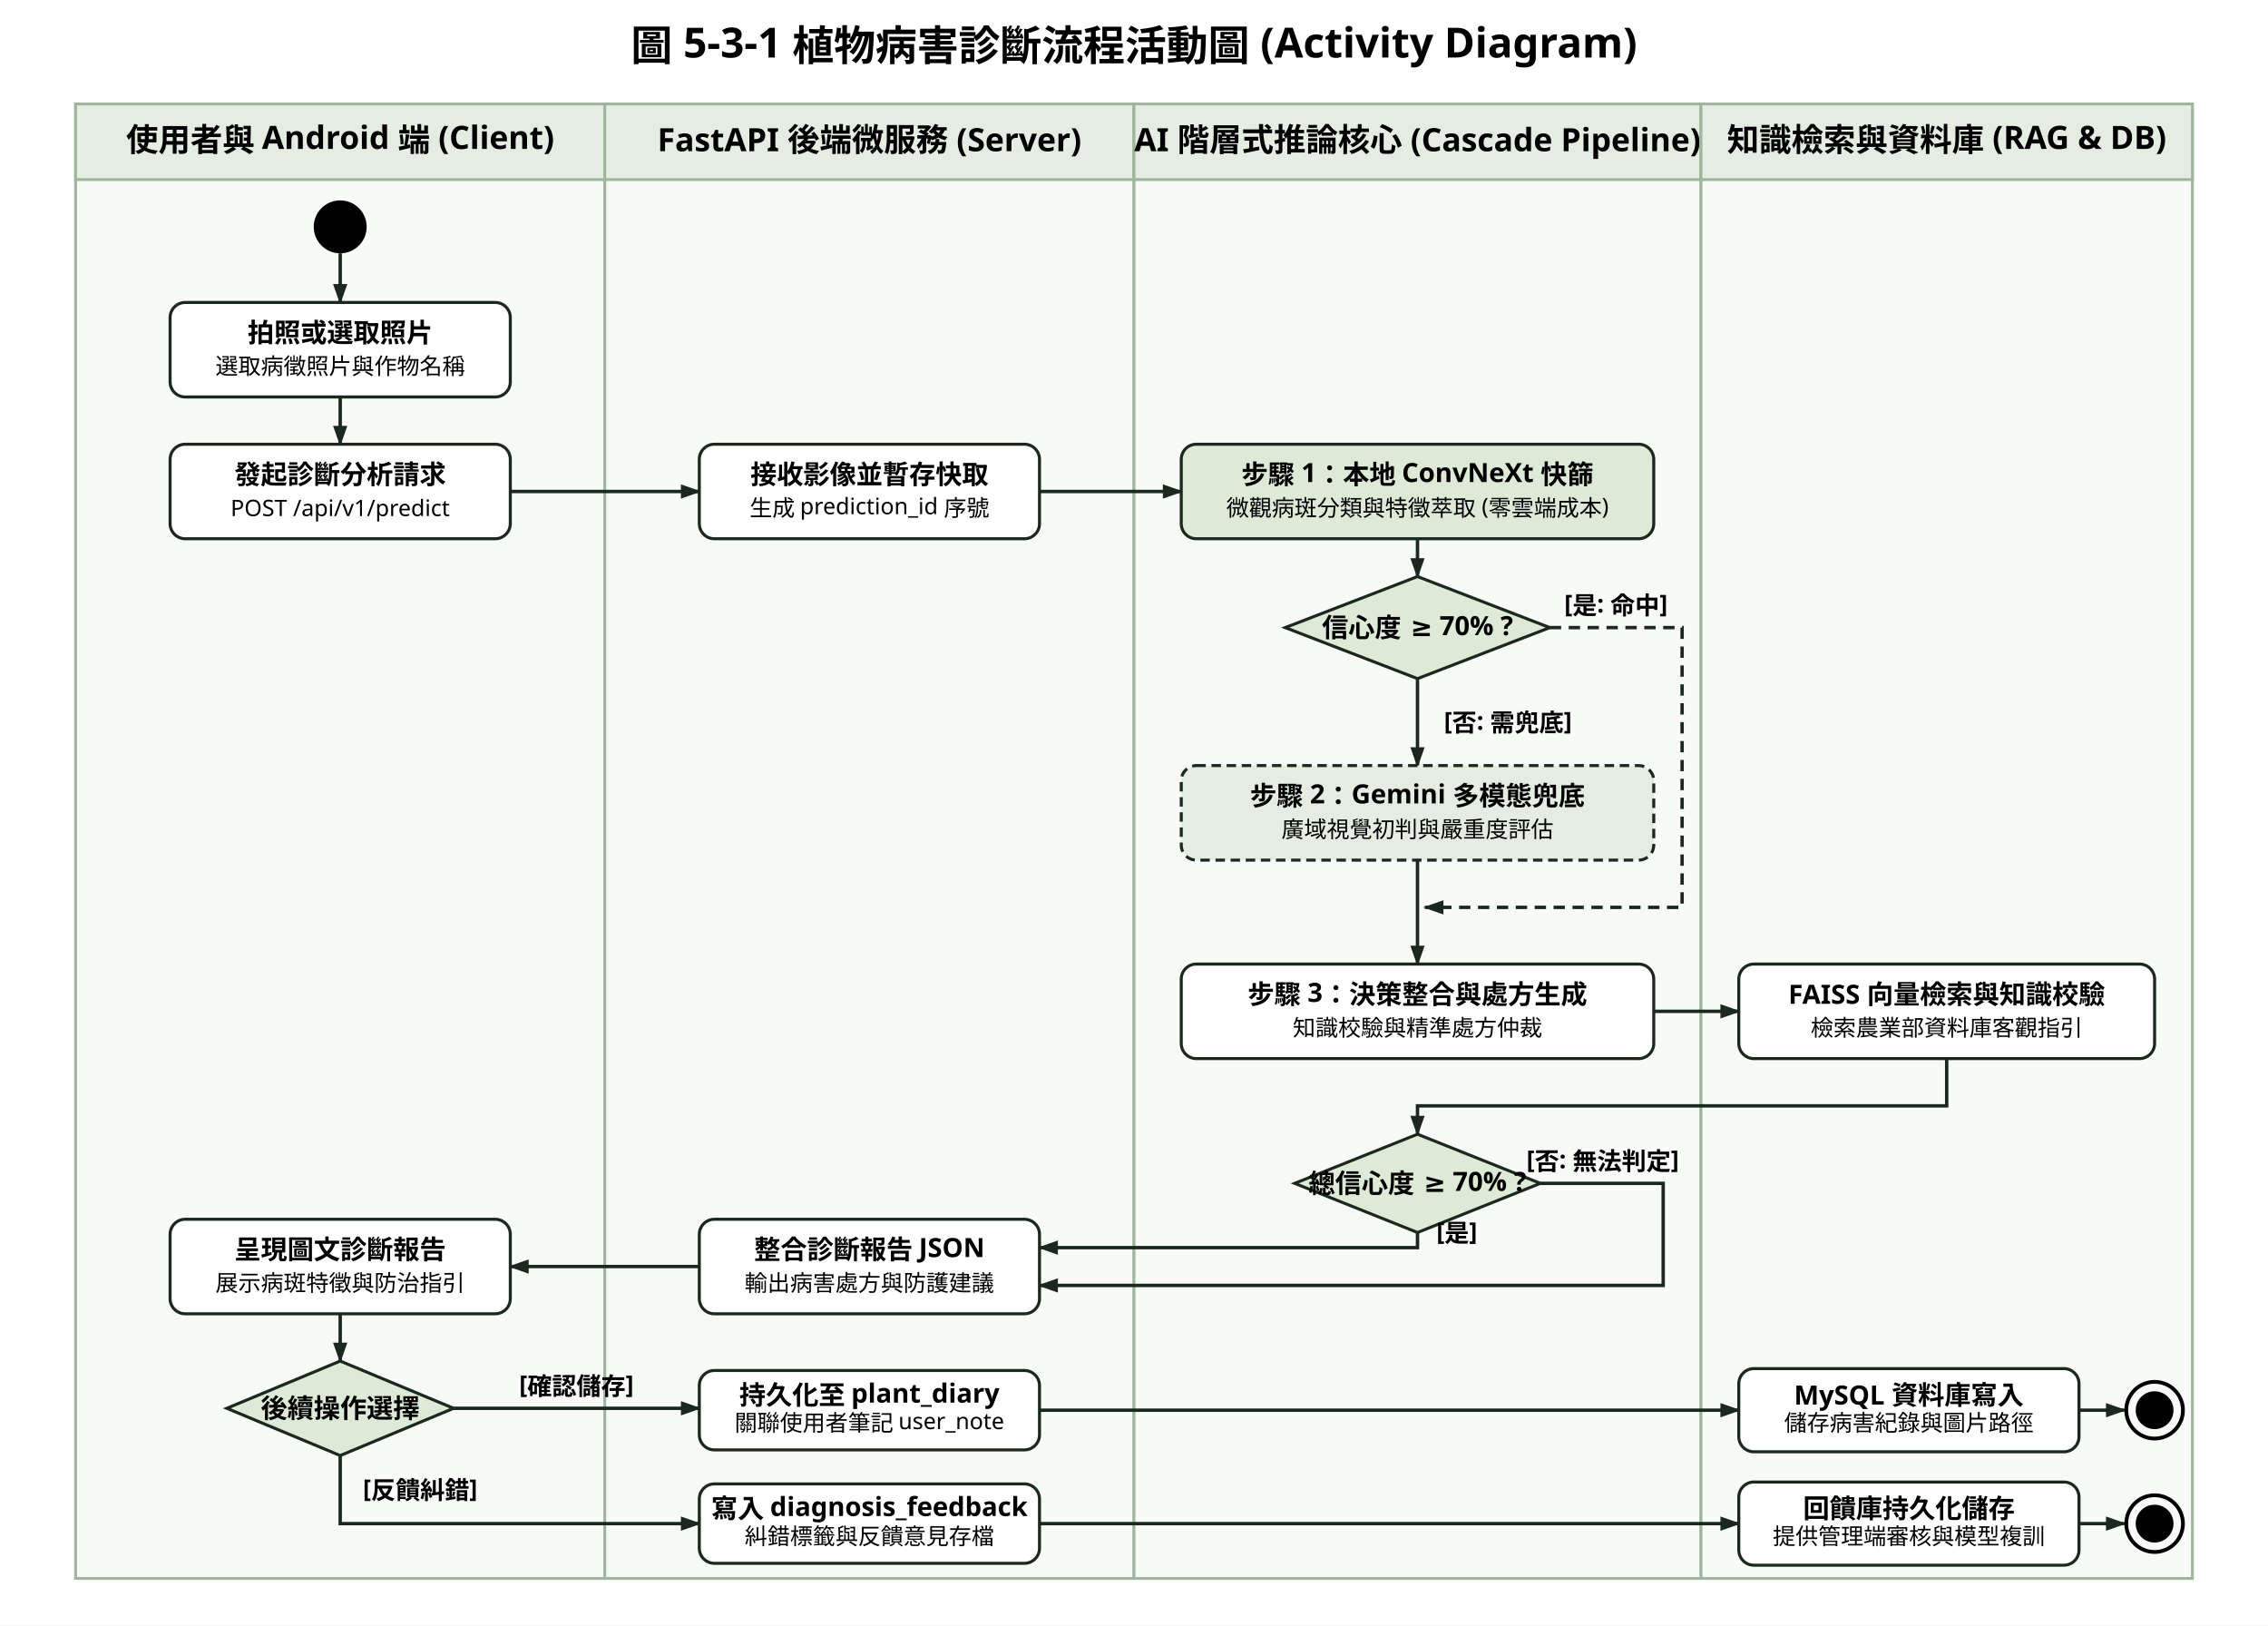
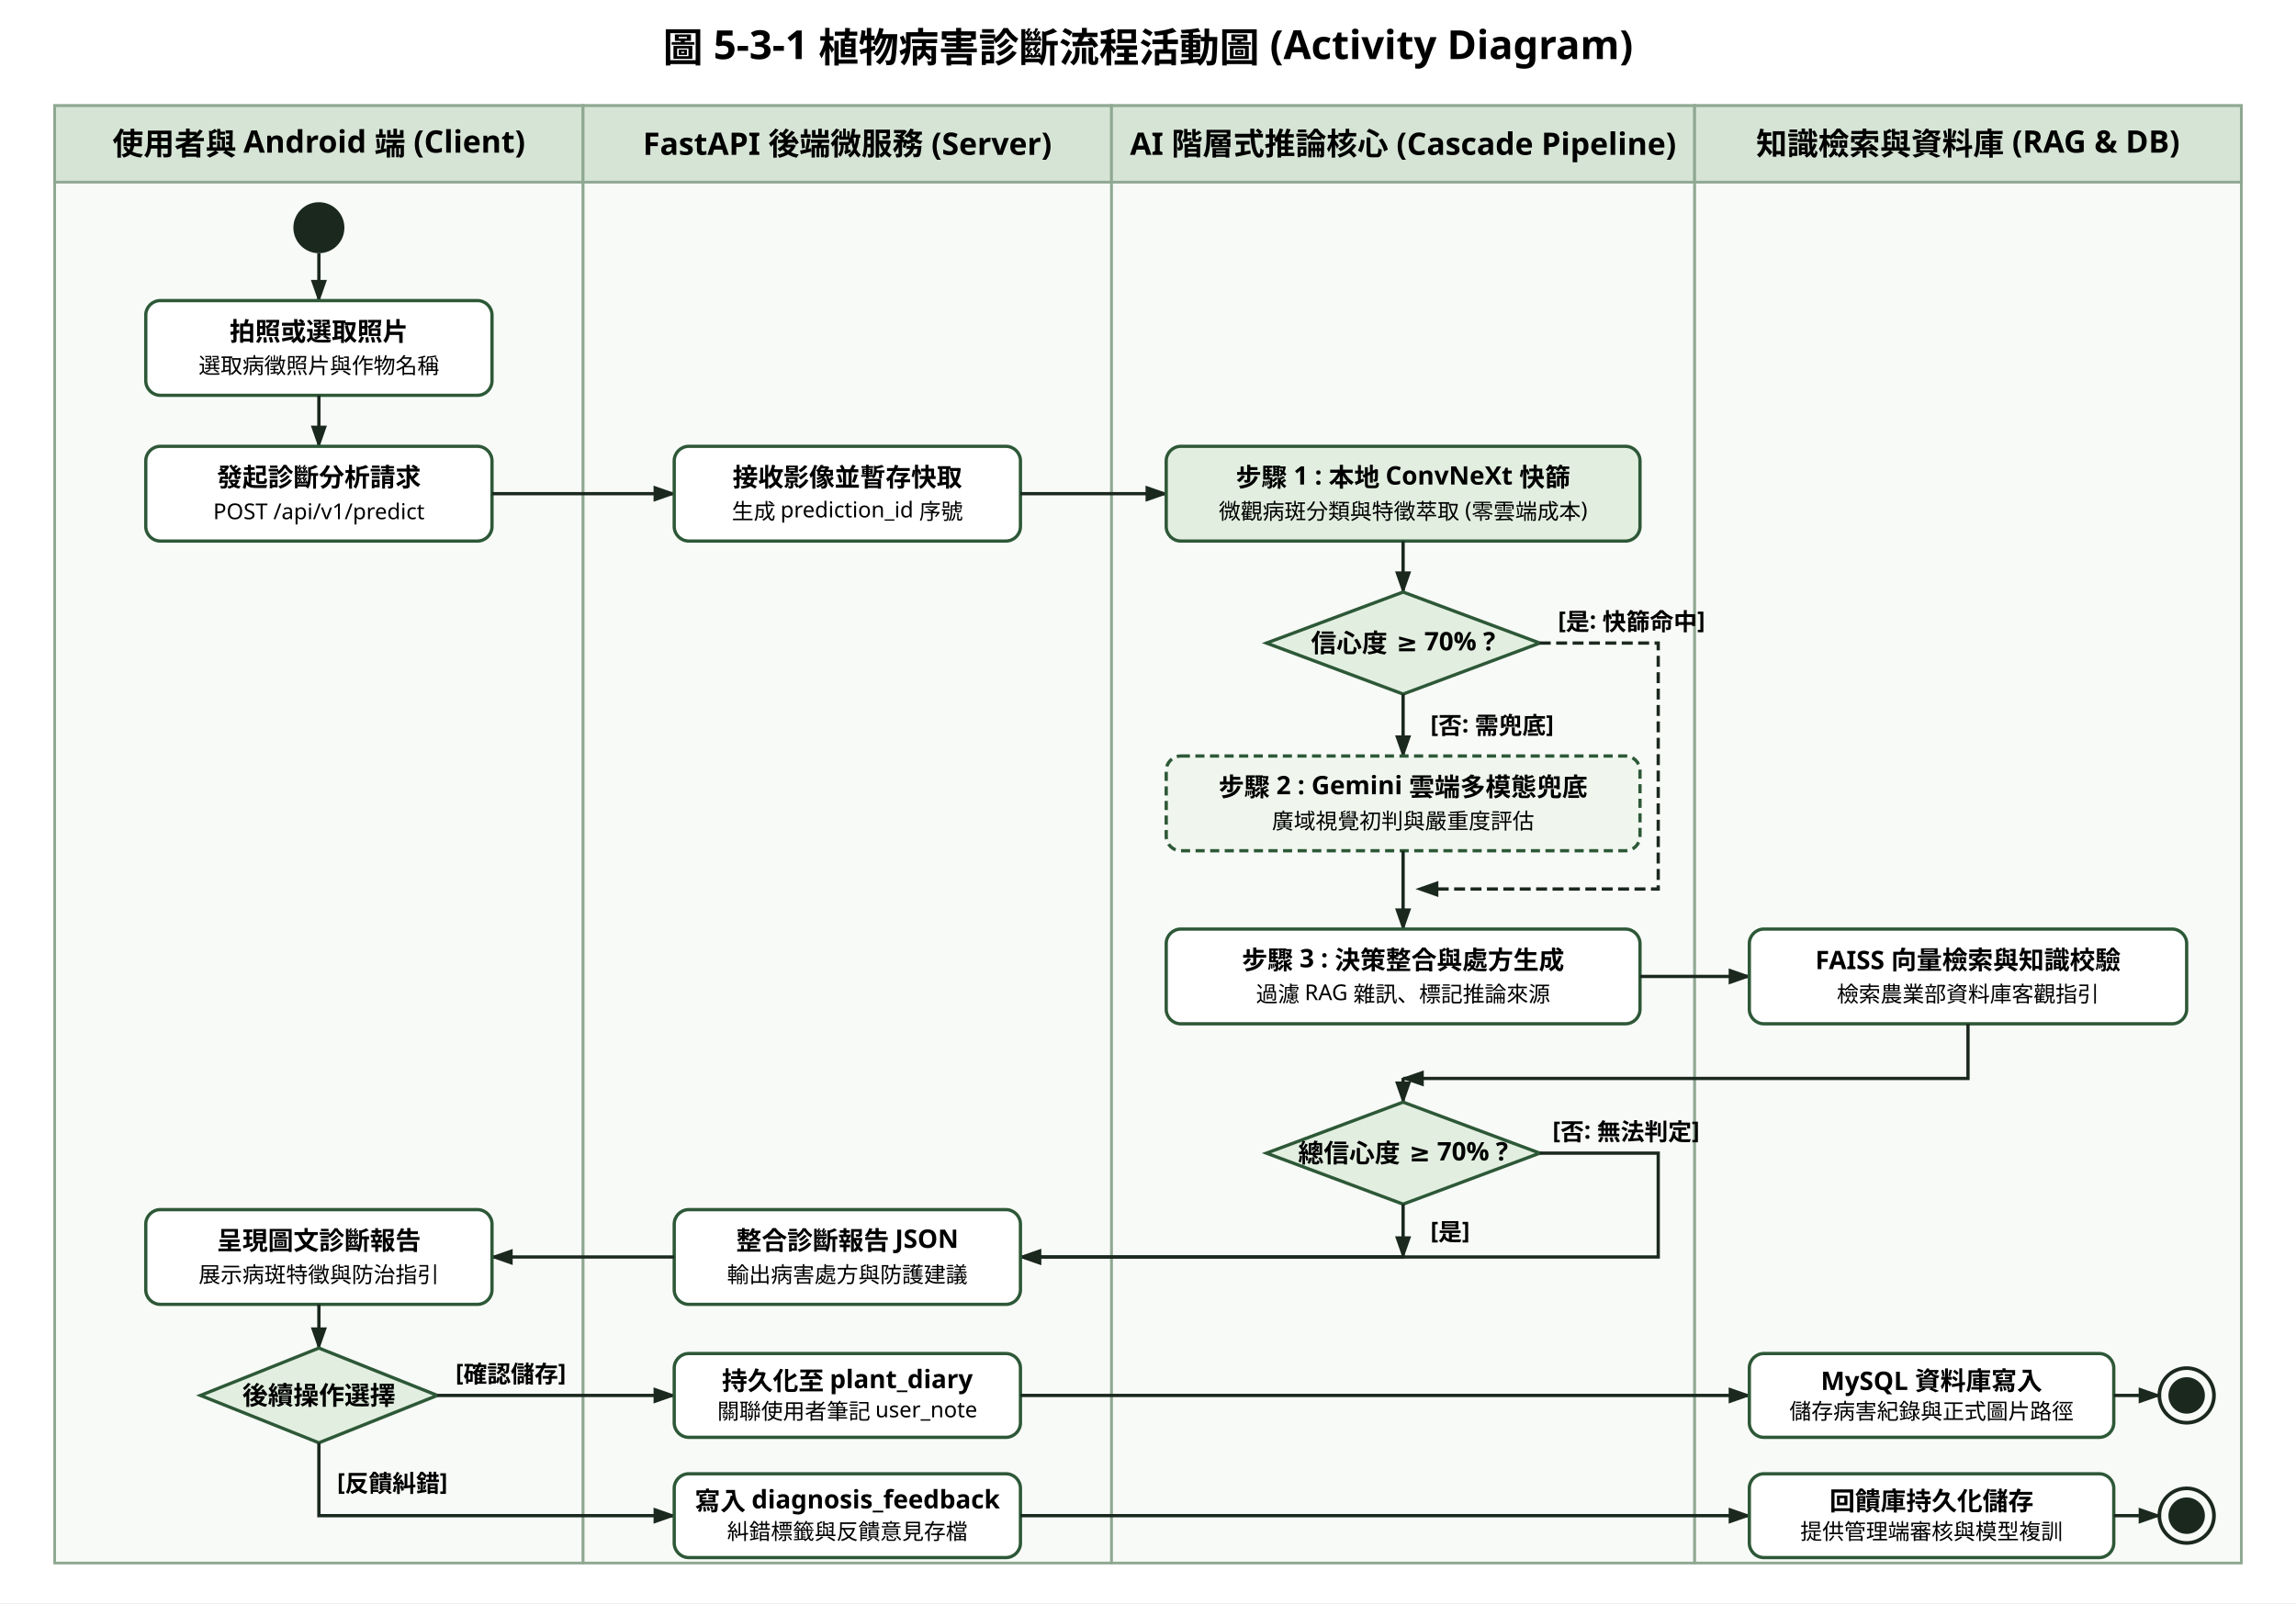
- <svg xmlns="http://www.w3.org/2000/svg" viewBox="0 0 1200 860" width="1200" height="860">
+ <svg xmlns="http://www.w3.org/2000/svg" viewBox="0 0 1260 880" width="1260" height="880">
  <defs>
    <style>
      .title { font-family: 'Microsoft JhengHei', 'PingFang TC', sans-serif; font-size: 22px; font-weight: bold; fill: #000000; }
      .swimlane-title { font-family: 'Microsoft JhengHei', 'PingFang TC', sans-serif; font-size: 17px; font-weight: bold; fill: #000000; text-anchor: middle; }
      .node-text { font-family: 'Microsoft JhengHei', 'PingFang TC', sans-serif; font-size: 14px; fill: #000000; text-anchor: middle; }
      .node-text-bold { font-family: 'Microsoft JhengHei', 'PingFang TC', sans-serif; font-size: 14px; font-weight: bold; fill: #000000; text-anchor: middle; }
-       .node-subtext { font-family: 'Microsoft JhengHei', 'PingFang TC', sans-serif; font-size: 12px; font-weight: normal; fill: #000000; text-anchor: middle; }
+       .node-subtext { font-family: 'Microsoft JhengHei', 'PingFang TC', sans-serif; font-size: 12px; font-weight: 500; fill: #000000; text-anchor: middle; }
      .edge-label { font-family: 'Microsoft JhengHei', 'PingFang TC', sans-serif; font-size: 13px; font-weight: bold; fill: #000000; }
-       .swimlane-bg { fill: #F8FAF7; stroke: #A0B59E; stroke-width: 1.5; }
-       .swimlane-header { fill: #E5EDE3; stroke: #A0B59E; stroke-width: 1.5; }
-       .action-node { fill: #FFFFFF; stroke: #1A281E; stroke-width: 1.6; rx: 8; ry: 8; }
-       .ai-node-local { fill: #DDEAD7; stroke: #1A281E; stroke-width: 1.6; rx: 8; ry: 8; }
-       .ai-node-cloud { fill: #E5EDE3; stroke: #1A281E; stroke-dasharray: 5,3; stroke-width: 1.6; rx: 8; ry: 8; }
-       .db-node { fill: #FFFFFF; stroke: #1A281E; stroke-width: 1.6; rx: 8; ry: 8; }
-       .decision-node { fill: #DDEAD7; stroke: #1A281E; stroke-width: 1.6; }
+       .swimlane-bg { fill: #F8FAF7; stroke: #8FA892; stroke-width: 1.5; }
+       .swimlane-header { fill: #D6E4D5; stroke: #8FA892; stroke-width: 1.5; }
+       .action-node { fill: #FFFFFF; stroke: #2D5837; stroke-width: 1.8; rx: 8; ry: 8; }
+       .ai-node-local { fill: #E2EFE0; stroke: #2D5837; stroke-width: 1.8; rx: 8; ry: 8; }
+       .ai-node-cloud { fill: #F0F6EE; stroke: #2D5837; stroke-dasharray: 5,3; stroke-width: 1.8; rx: 8; ry: 8; }
+       .db-node { fill: #FFFFFF; stroke: #2D5837; stroke-width: 1.8; rx: 8; ry: 8; }
+       .decision-node { fill: #E2EFE0; stroke: #2D5837; stroke-width: 1.8; }
      .line { stroke: #1A281E; stroke-width: 1.8; fill: none; marker-end: url(#arrow); }
-       .bypass-line { stroke: #1A281E; stroke-width: 1.8; stroke-dasharray: 6,4; fill: none; marker-end: url(#arrow); }
+       .bypass-line { stroke: #1A281E; stroke-width: 1.8; stroke-dasharray: 6,3; fill: none; marker-end: url(#arrow); }
    </style>
-     <marker id="arrow" viewBox="0 0 10 10" refX="9" refY="5" markerWidth="6" markerHeight="6" orient="auto-start-reverse">
+     <marker id="arrow" viewBox="0 0 10 10" refX="9" refY="5" markerWidth="7" markerHeight="7" orient="auto-start-reverse">
      <path d="M 0 1.5 L 10 5 L 0 8.5 z" fill="#1A281E" />
    </marker>
  </defs>
  <rect width="100%" height="100%" fill="#ffffff" />
-   <text x="600" y="32" class="title" text-anchor="middle">圖 5-3-1 植物病害診斷流程活動圖 (Activity Diagram)</text>
-   <rect x="40" y="55" width="280" height="780" class="swimlane-bg" />
-   <rect x="40" y="55" width="280" height="40" class="swimlane-header" />
-   <text x="180" y="80" class="swimlane-title">使用者與 Android 端 (Client)</text>
-   <rect x="320" y="55" width="280" height="780" class="swimlane-bg" />
-   <rect x="320" y="55" width="280" height="40" class="swimlane-header" />
-   <text x="460" y="80" class="swimlane-title">FastAPI 後端微服務 (Server)</text>
-   <rect x="600" y="55" width="300" height="780" class="swimlane-bg" />
-   <rect x="600" y="55" width="300" height="40" class="swimlane-header" />
-   <text x="750" y="80" class="swimlane-title">AI 階層式推論核心 (Cascade Pipeline)</text>
-   <rect x="900" y="55" width="260" height="780" class="swimlane-bg" />
-   <rect x="900" y="55" width="260" height="40" class="swimlane-header" />
-   <text x="1030" y="80" class="swimlane-title">知識檢索與資料庫 (RAG &amp; DB)</text>
-   <circle cx="180" cy="120" r="14" fill="#000000" />
-   <line x1="180" y1="134" x2="180" y2="160" class="line" />
-   <rect x="90" y="160" width="180" height="50" class="action-node" />
-   <text x="180" y="181" class="node-text-bold">拍照或選取照片</text>
-   <text x="180" y="198" class="node-subtext">選取病徵照片與作物名稱</text>
-   <line x1="180" y1="210" x2="180" y2="235" class="line" />
-   <rect x="90" y="235" width="180" height="50" class="action-node" />
-   <text x="180" y="256" class="node-text-bold">發起診斷分析請求</text>
-   <text x="180" y="273" class="node-subtext">POST /api/v1/predict</text>
-   <path d="M 270 260 L 370 260" class="line" />
-   <rect x="370" y="235" width="180" height="50" class="action-node" />
-   <text x="460" y="256" class="node-text-bold">接收影像並暫存快取</text>
-   <text x="460" y="273" class="node-subtext">生成 prediction_id 序號</text>
-   <path d="M 550 260 L 625 260" class="line" />
-   <rect x="625" y="235" width="250" height="50" class="ai-node-local" />
-   <text x="750" y="256" class="node-text-bold">步驟 1：本地 ConvNeXt 快篩</text>
-   <text x="750" y="273" class="node-subtext">微觀病斑分類與特徵萃取 (零雲端成本)</text>
-   <line x1="750" y1="285" x2="750" y2="305" class="line" />
-   <polygon points="750,305 820,332 750,359 680,332" class="decision-node" />
-   <text x="750" y="337" class="node-text-bold" font-size="13">信心度 ≥ 70% ?</text>
-   <path d="M 820 332 L 890 332 L 890 480 L 754 480" class="bypass-line" />
-   <text x="855" y="324" class="edge-label" text-anchor="middle">[是: 命中]</text>
-   <line x1="750" y1="359" x2="750" y2="405" class="line" />
-   <text x="764" y="386" class="edge-label" text-anchor="start">[否: 需兜底]</text>
-   <rect x="625" y="405" width="250" height="50" class="ai-node-cloud" />
-   <text x="750" y="426" class="node-text-bold">步驟 2：Gemini 多模態兜底</text>
-   <text x="750" y="443" class="node-subtext">廣域視覺初判與嚴重度評估</text>
-   <line x1="750" y1="455" x2="750" y2="510" class="line" />
-   <rect x="625" y="510" width="250" height="50" class="action-node" />
-   <text x="750" y="531" class="node-text-bold">步驟 3：決策整合與處方生成</text>
-   <text x="750" y="548" class="node-subtext">知識校驗與精準處方仲裁</text>
-   <path d="M 875 535 L 920 535" class="line" />
-   <rect x="920" y="510" width="220" height="50" class="db-node" />
-   <text x="1030" y="531" class="node-text-bold">FAISS 向量檢索與知識校驗</text>
-   <text x="1030" y="548" class="node-subtext">檢索農業部資料庫客觀指引</text>
-   <path d="M 1030 560 L 1030 585 L 750 585 L 750 600" class="line" />
-   <polygon points="750,600 815,626 750,652 685,626" class="decision-node" />
-   <text x="750" y="631" class="node-text-bold" font-size="13">總信心度 ≥ 70% ?</text>
-   <path d="M 815 626 L 880 626 L 880 680 L 550 680" class="line" />
-   <text x="848" y="618" class="edge-label" text-anchor="middle">[否: 無法判定]</text>
-   <path d="M 750 652 L 750 660 L 550 660" class="line" />
-   <text x="760" y="656" class="edge-label" text-anchor="start">[是]</text>
-   <rect x="370" y="645" width="180" height="50" class="action-node" />
-   <text x="460" y="666" class="node-text-bold">整合診斷報告 JSON</text>
-   <text x="460" y="683" class="node-subtext">輸出病害處方與防護建議</text>
-   <path d="M 370 670 L 270 670" class="line" />
-   <rect x="90" y="645" width="180" height="50" class="action-node" />
-   <text x="180" y="666" class="node-text-bold">呈現圖文診斷報告</text>
-   <text x="180" y="683" class="node-subtext">展示病斑特徵與防治指引</text>
-   <line x1="180" y1="695" x2="180" y2="720" class="line" />
-   <polygon points="180,720 240,745 180,770 120,745" class="decision-node" />
-   <text x="180" y="750" class="node-text-bold" font-size="13">後續操作選擇</text>
-   <path d="M 240 745 L 370 745" class="line" />
-   <text x="305" y="737" class="edge-label" text-anchor="middle">[確認儲存]</text>
-   <rect x="370" y="725" width="180" height="42" class="action-node" />
-   <text x="460" y="743" class="node-text-bold">持久化至 plant_diary</text>
-   <text x="460" y="757" class="node-subtext">關聯使用者筆記 user_note</text>
-   <path d="M 550 746 L 920 746" class="line" />
-   <rect x="920" y="724" width="180" height="44" class="db-node" />
-   <text x="1010" y="743" class="node-text-bold">MySQL 資料庫寫入</text>
-   <text x="1010" y="757" class="node-subtext">儲存病害紀錄與圖片路徑</text>
-   <path d="M 1100 746 L 1124 746" class="line" />
-   <circle cx="1140" cy="746" r="10" fill="#000000" />
-   <circle cx="1140" cy="746" r="15" fill="none" stroke="#000000" stroke-width="2" />
-   <path d="M 180 770 L 180 806 L 370 806" class="line" />
-   <text x="192" y="792" class="edge-label" text-anchor="start">[反饋糾錯]</text>
-   <rect x="370" y="785" width="180" height="42" class="action-node" />
-   <text x="460" y="803" class="node-text-bold">寫入 diagnosis_feedback</text>
-   <text x="460" y="817" class="node-subtext">糾錯標籤與反饋意見存檔</text>
-   <path d="M 550 806 L 920 806" class="line" />
-   <rect x="920" y="784" width="180" height="44" class="db-node" />
-   <text x="1010" y="803" class="node-text-bold">回饋庫持久化儲存</text>
-   <text x="1010" y="817" class="node-subtext">提供管理端審核與模型複訓</text>
-   <path d="M 1100 806 L 1124 806" class="line" />
-   <circle cx="1140" cy="806" r="10" fill="#000000" />
-   <circle cx="1140" cy="806" r="15" fill="none" stroke="#000000" stroke-width="2" />
+   <text x="630" y="34" class="title" text-anchor="middle">圖 5-3-1 植物病害診斷流程活動圖 (Activity Diagram)</text>
+   <rect x="30" y="58" width="290" height="800" class="swimlane-bg" />
+   <rect x="30" y="58" width="290" height="42" class="swimlane-header" />
+   <text x="175" y="85" class="swimlane-title">使用者與 Android 端 (Client)</text>
+   <rect x="320" y="58" width="290" height="800" class="swimlane-bg" />
+   <rect x="320" y="58" width="290" height="42" class="swimlane-header" />
+   <text x="465" y="85" class="swimlane-title">FastAPI 後端微服務 (Server)</text>
+   <rect x="610" y="58" width="320" height="800" class="swimlane-bg" />
+   <rect x="610" y="58" width="320" height="42" class="swimlane-header" />
+   <text x="770" y="85" class="swimlane-title">AI 階層式推論核心 (Cascade Pipeline)</text>
+   <rect x="930" y="58" width="300" height="800" class="swimlane-bg" />
+   <rect x="930" y="58" width="300" height="42" class="swimlane-header" />
+   <text x="1080" y="85" class="swimlane-title">知識檢索與資料庫 (RAG &amp; DB)</text>
+   <circle cx="175" cy="125" r="14" fill="#1A281E" />
+   <line x1="175" y1="139" x2="175" y2="165" class="line" />
+   <rect x="80" y="165" width="190" height="52" class="action-node" />
+   <text x="175" y="187" class="node-text-bold">拍照或選取照片</text>
+   <text x="175" y="205" class="node-subtext">選取病徵照片與作物名稱</text>
+   <line x1="175" y1="217" x2="175" y2="245" class="line" />
+   <rect x="80" y="245" width="190" height="52" class="action-node" />
+   <text x="175" y="267" class="node-text-bold">發起診斷分析請求</text>
+   <text x="175" y="285" class="node-subtext">POST /api/v1/predict</text>
+   <path d="M 270 271 L 370 271" class="line" />
+   <rect x="370" y="245" width="190" height="52" class="action-node" />
+   <text x="465" y="267" class="node-text-bold">接收影像並暫存快取</text>
+   <text x="465" y="285" class="node-subtext">生成 prediction_id 序號</text>
+   <path d="M 560 271 L 640 271" class="line" />
+   <rect x="640" y="245" width="260" height="52" class="ai-node-local" />
+   <text x="770" y="267" class="node-text-bold">步驟 1 : 本地 ConvNeXt 快篩</text>
+   <text x="770" y="285" class="node-subtext">微觀病斑分類與特徵萃取 (零雲端成本)</text>
+   <line x1="770" y1="297" x2="770" y2="325" class="line" />
+   <polygon points="770,325 845,353 770,381 695,353" class="decision-node" />
+   <text x="770" y="358" class="node-text-bold" font-size="13">信心度 ≥ 70% ?</text>
+   <path d="M 845 353 L 910 353 L 910 488 L 778 488" class="bypass-line" />
+   <text x="855" y="345" class="edge-label" text-anchor="start">[是: 快篩命中]</text>
+   <line x1="770" y1="381" x2="770" y2="415" class="line" />
+   <text x="785" y="402" class="edge-label" text-anchor="start">[否: 需兜底]</text>
+   <rect x="640" y="415" width="260" height="52" class="ai-node-cloud" />
+   <text x="770" y="437" class="node-text-bold">步驟 2 : Gemini 雲端多模態兜底</text>
+   <text x="770" y="455" class="node-subtext">廣域視覺初判與嚴重度評估</text>
+   <line x1="770" y1="467" x2="770" y2="510" class="line" />
+   <rect x="640" y="510" width="260" height="52" class="action-node" />
+   <text x="770" y="532" class="node-text-bold">步驟 3 : 決策整合與處方生成</text>
+   <text x="770" y="550" class="node-subtext">過濾 RAG 雜訊、標記推論來源</text>
+   <path d="M 900 536 L 960 536" class="line" />
+   <rect x="960" y="510" width="240" height="52" class="db-node" />
+   <text x="1080" y="532" class="node-text-bold">FAISS 向量檢索與知識校驗</text>
+   <text x="1080" y="550" class="node-subtext">檢索農業部資料庫客觀指引</text>
+   <path d="M 1080 562 L 1080 592 L 770 592" class="line" />
+   <line x1="770" y1="592" x2="770" y2="605" class="line" />
+   <polygon points="770,605 845,633 770,661 695,633" class="decision-node" />
+   <text x="770" y="638" class="node-text-bold" font-size="13">總信心度 ≥ 70% ?</text>
+   <path d="M 845 633 L 910 633 L 910 690 L 560 690" class="line" />
+   <text x="852" y="625" class="edge-label" text-anchor="start">[否: 無法判定]</text>
+   <line x1="770" y1="661" x2="770" y2="690" class="line" />
+   <path d="M 770 690 L 560 690" class="line" />
+   <text x="785" y="680" class="edge-label" text-anchor="start">[是]</text>
+   <rect x="370" y="664" width="190" height="52" class="action-node" />
+   <text x="465" y="686" class="node-text-bold">整合診斷報告 JSON</text>
+   <text x="465" y="704" class="node-subtext">輸出病害處方與防護建議</text>
+   <path d="M 370 690 L 270 690" class="line" />
+   <rect x="80" y="664" width="190" height="52" class="action-node" />
+   <text x="175" y="686" class="node-text-bold">呈現圖文診斷報告</text>
+   <text x="175" y="704" class="node-subtext">展示病斑特徵與防治指引</text>
+   <line x1="175" y1="716" x2="175" y2="740" class="line" />
+   <polygon points="175,740 240,766 175,792 110,766" class="decision-node" />
+   <text x="175" y="771" class="node-text-bold" font-size="13">後續操作選擇</text>
+   <path d="M 240 766 L 370 766" class="line" />
+   <text x="250" y="758" class="edge-label" text-anchor="start">[確認儲存]</text>
+   <rect x="370" y="743" width="190" height="46" class="action-node" />
+   <text x="465" y="763" class="node-text-bold">持久化至 plant_diary</text>
+   <text x="465" y="779" class="node-subtext">關聯使用者筆記 user_note</text>
+   <path d="M 560 766 L 960 766" class="line" />
+   <rect x="960" y="743" width="200" height="46" class="db-node" />
+   <text x="1060" y="763" class="node-text-bold">MySQL 資料庫寫入</text>
+   <text x="1060" y="779" class="node-subtext">儲存病害紀錄與正式圖片路徑</text>
+   <path d="M 1160 766 L 1185 766" class="line" />
+   <circle cx="1200" cy="766" r="10" fill="#1A281E" />
+   <circle cx="1200" cy="766" r="15" fill="none" stroke="#1A281E" stroke-width="2" />
+   <path d="M 175 792 L 175 832 L 370 832" class="line" />
+   <text x="185" y="818" class="edge-label" text-anchor="start">[反饋糾錯]</text>
+   <rect x="370" y="809" width="190" height="46" class="action-node" />
+   <text x="465" y="829" class="node-text-bold">寫入 diagnosis_feedback</text>
+   <text x="465" y="845" class="node-subtext">糾錯標籤與反饋意見存檔</text>
+   <path d="M 560 832 L 960 832" class="line" />
+   <rect x="960" y="809" width="200" height="46" class="db-node" />
+   <text x="1060" y="829" class="node-text-bold">回饋庫持久化儲存</text>
+   <text x="1060" y="845" class="node-subtext">提供管理端審核與模型複訓</text>
+   <path d="M 1160 832 L 1185 832" class="line" />
+   <circle cx="1200" cy="832" r="10" fill="#1A281E" />
+   <circle cx="1200" cy="832" r="15" fill="none" stroke="#1A281E" stroke-width="2" />
</svg>
